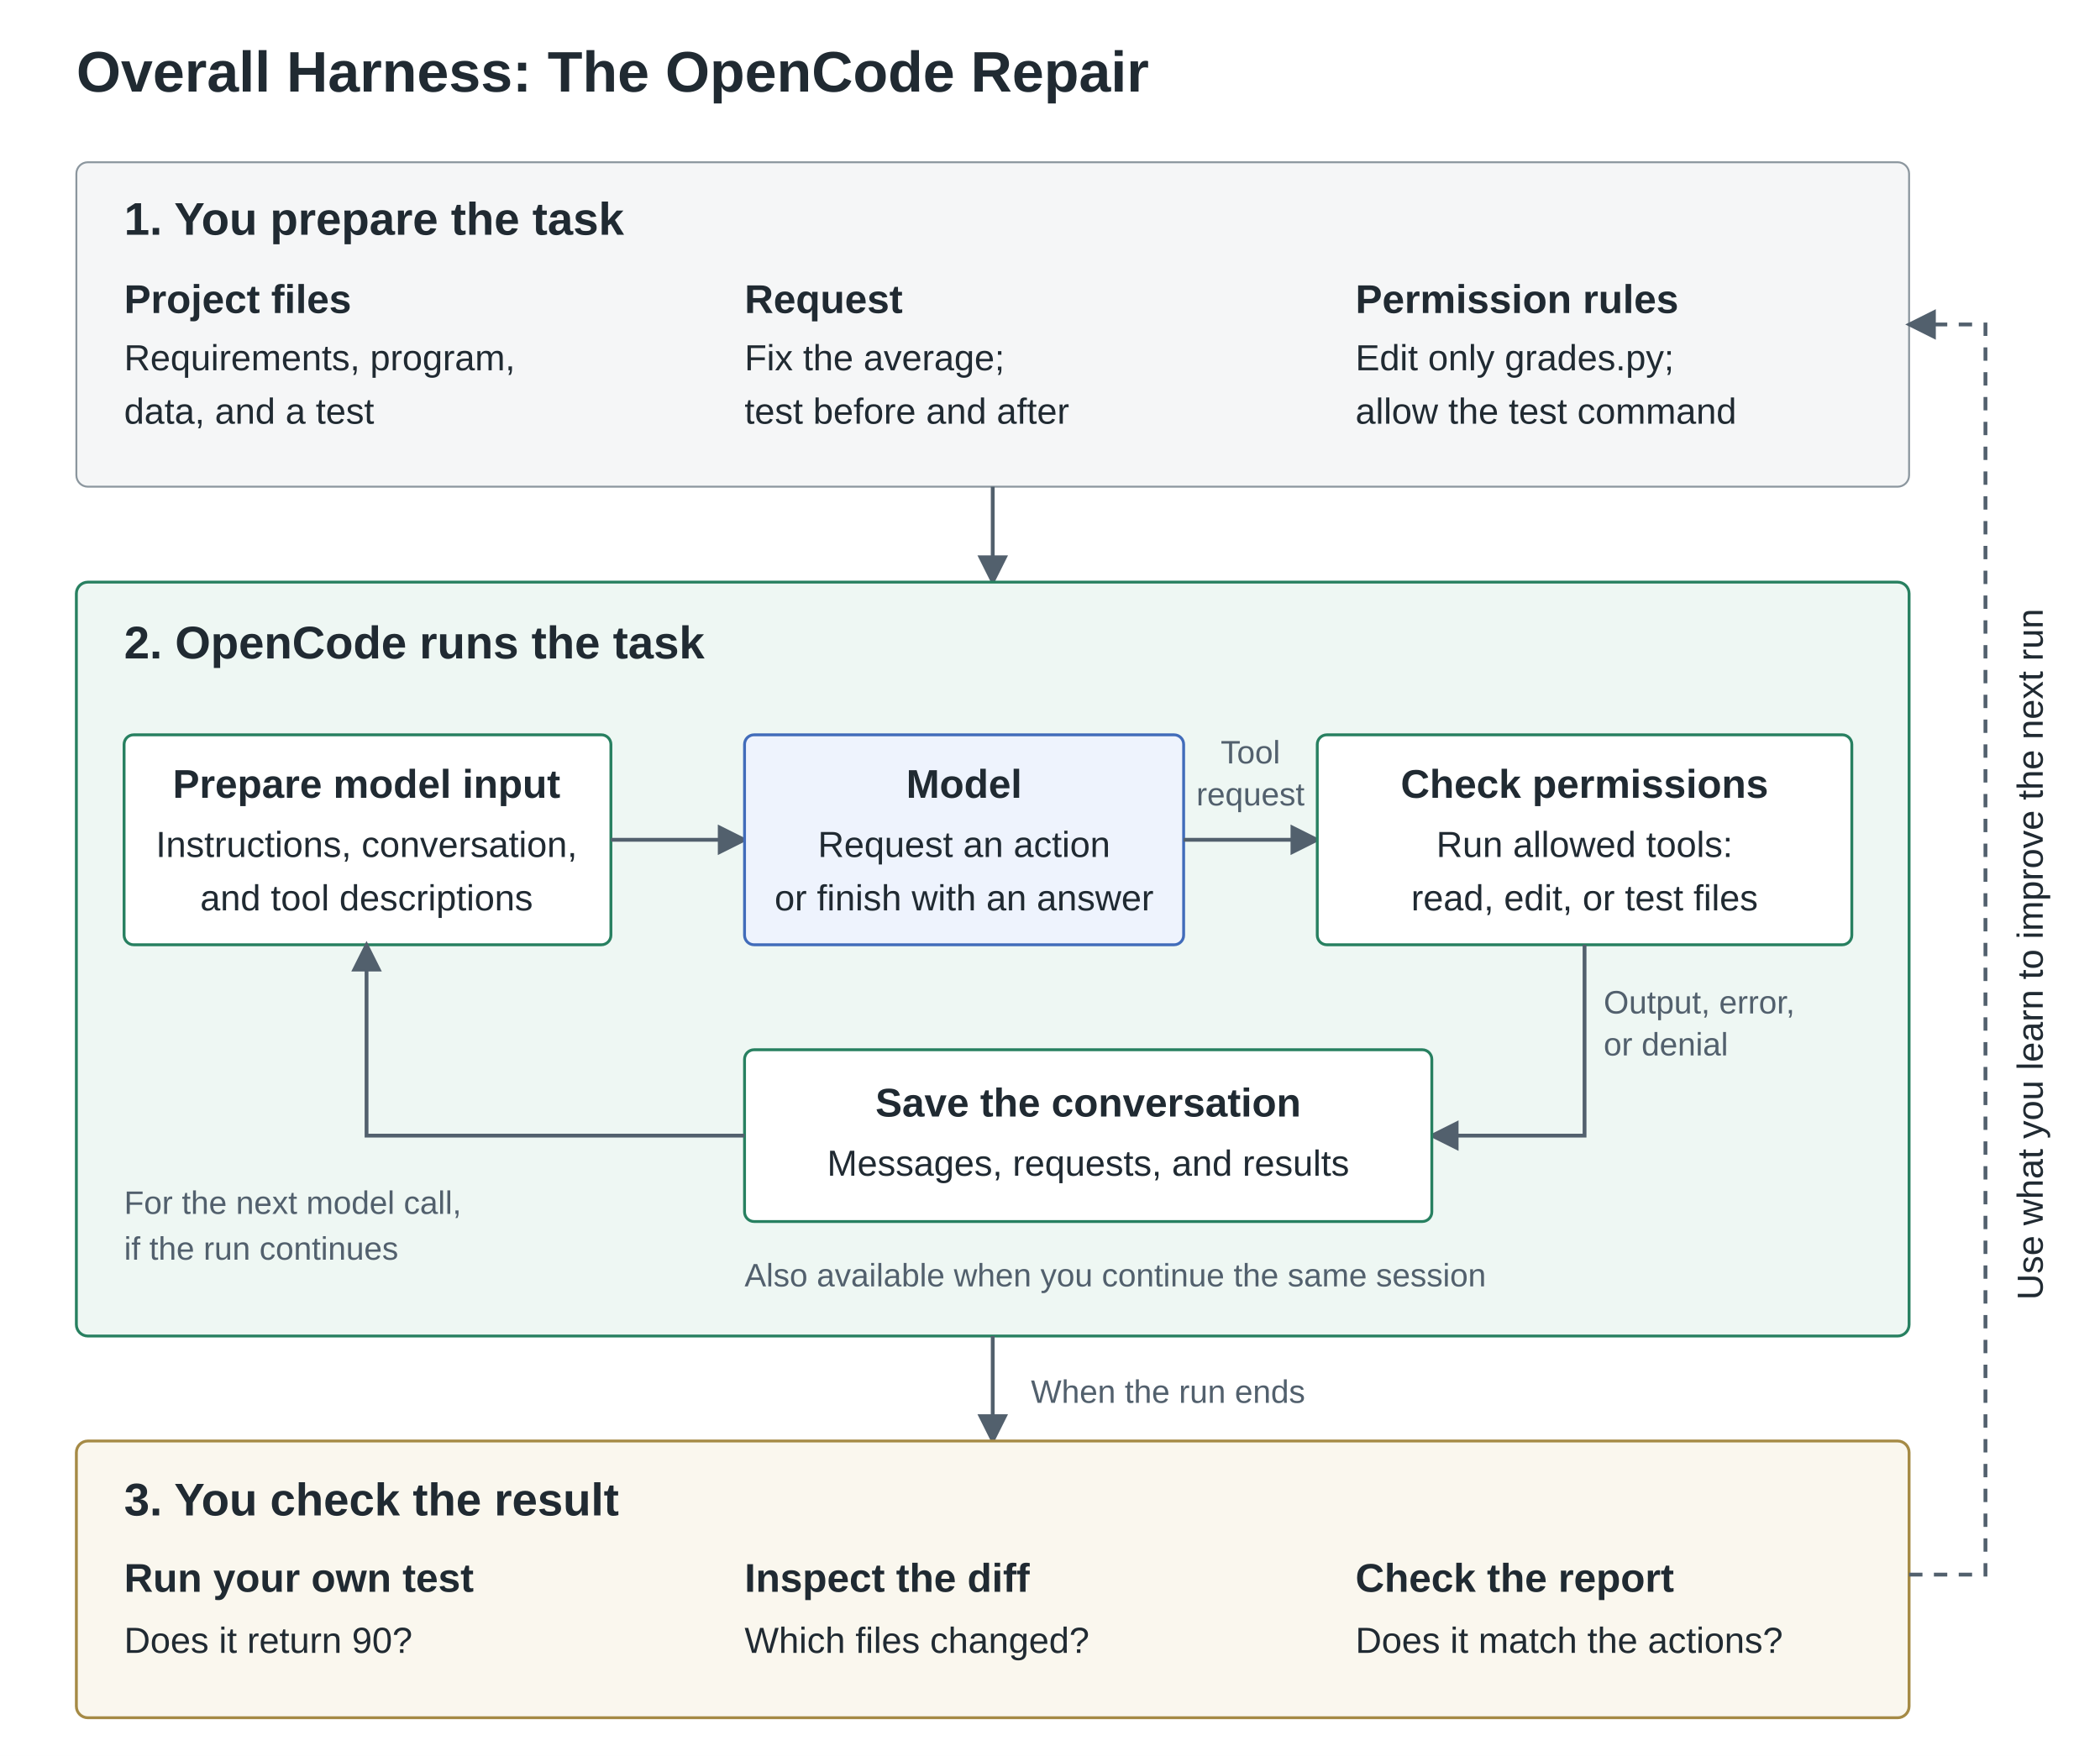
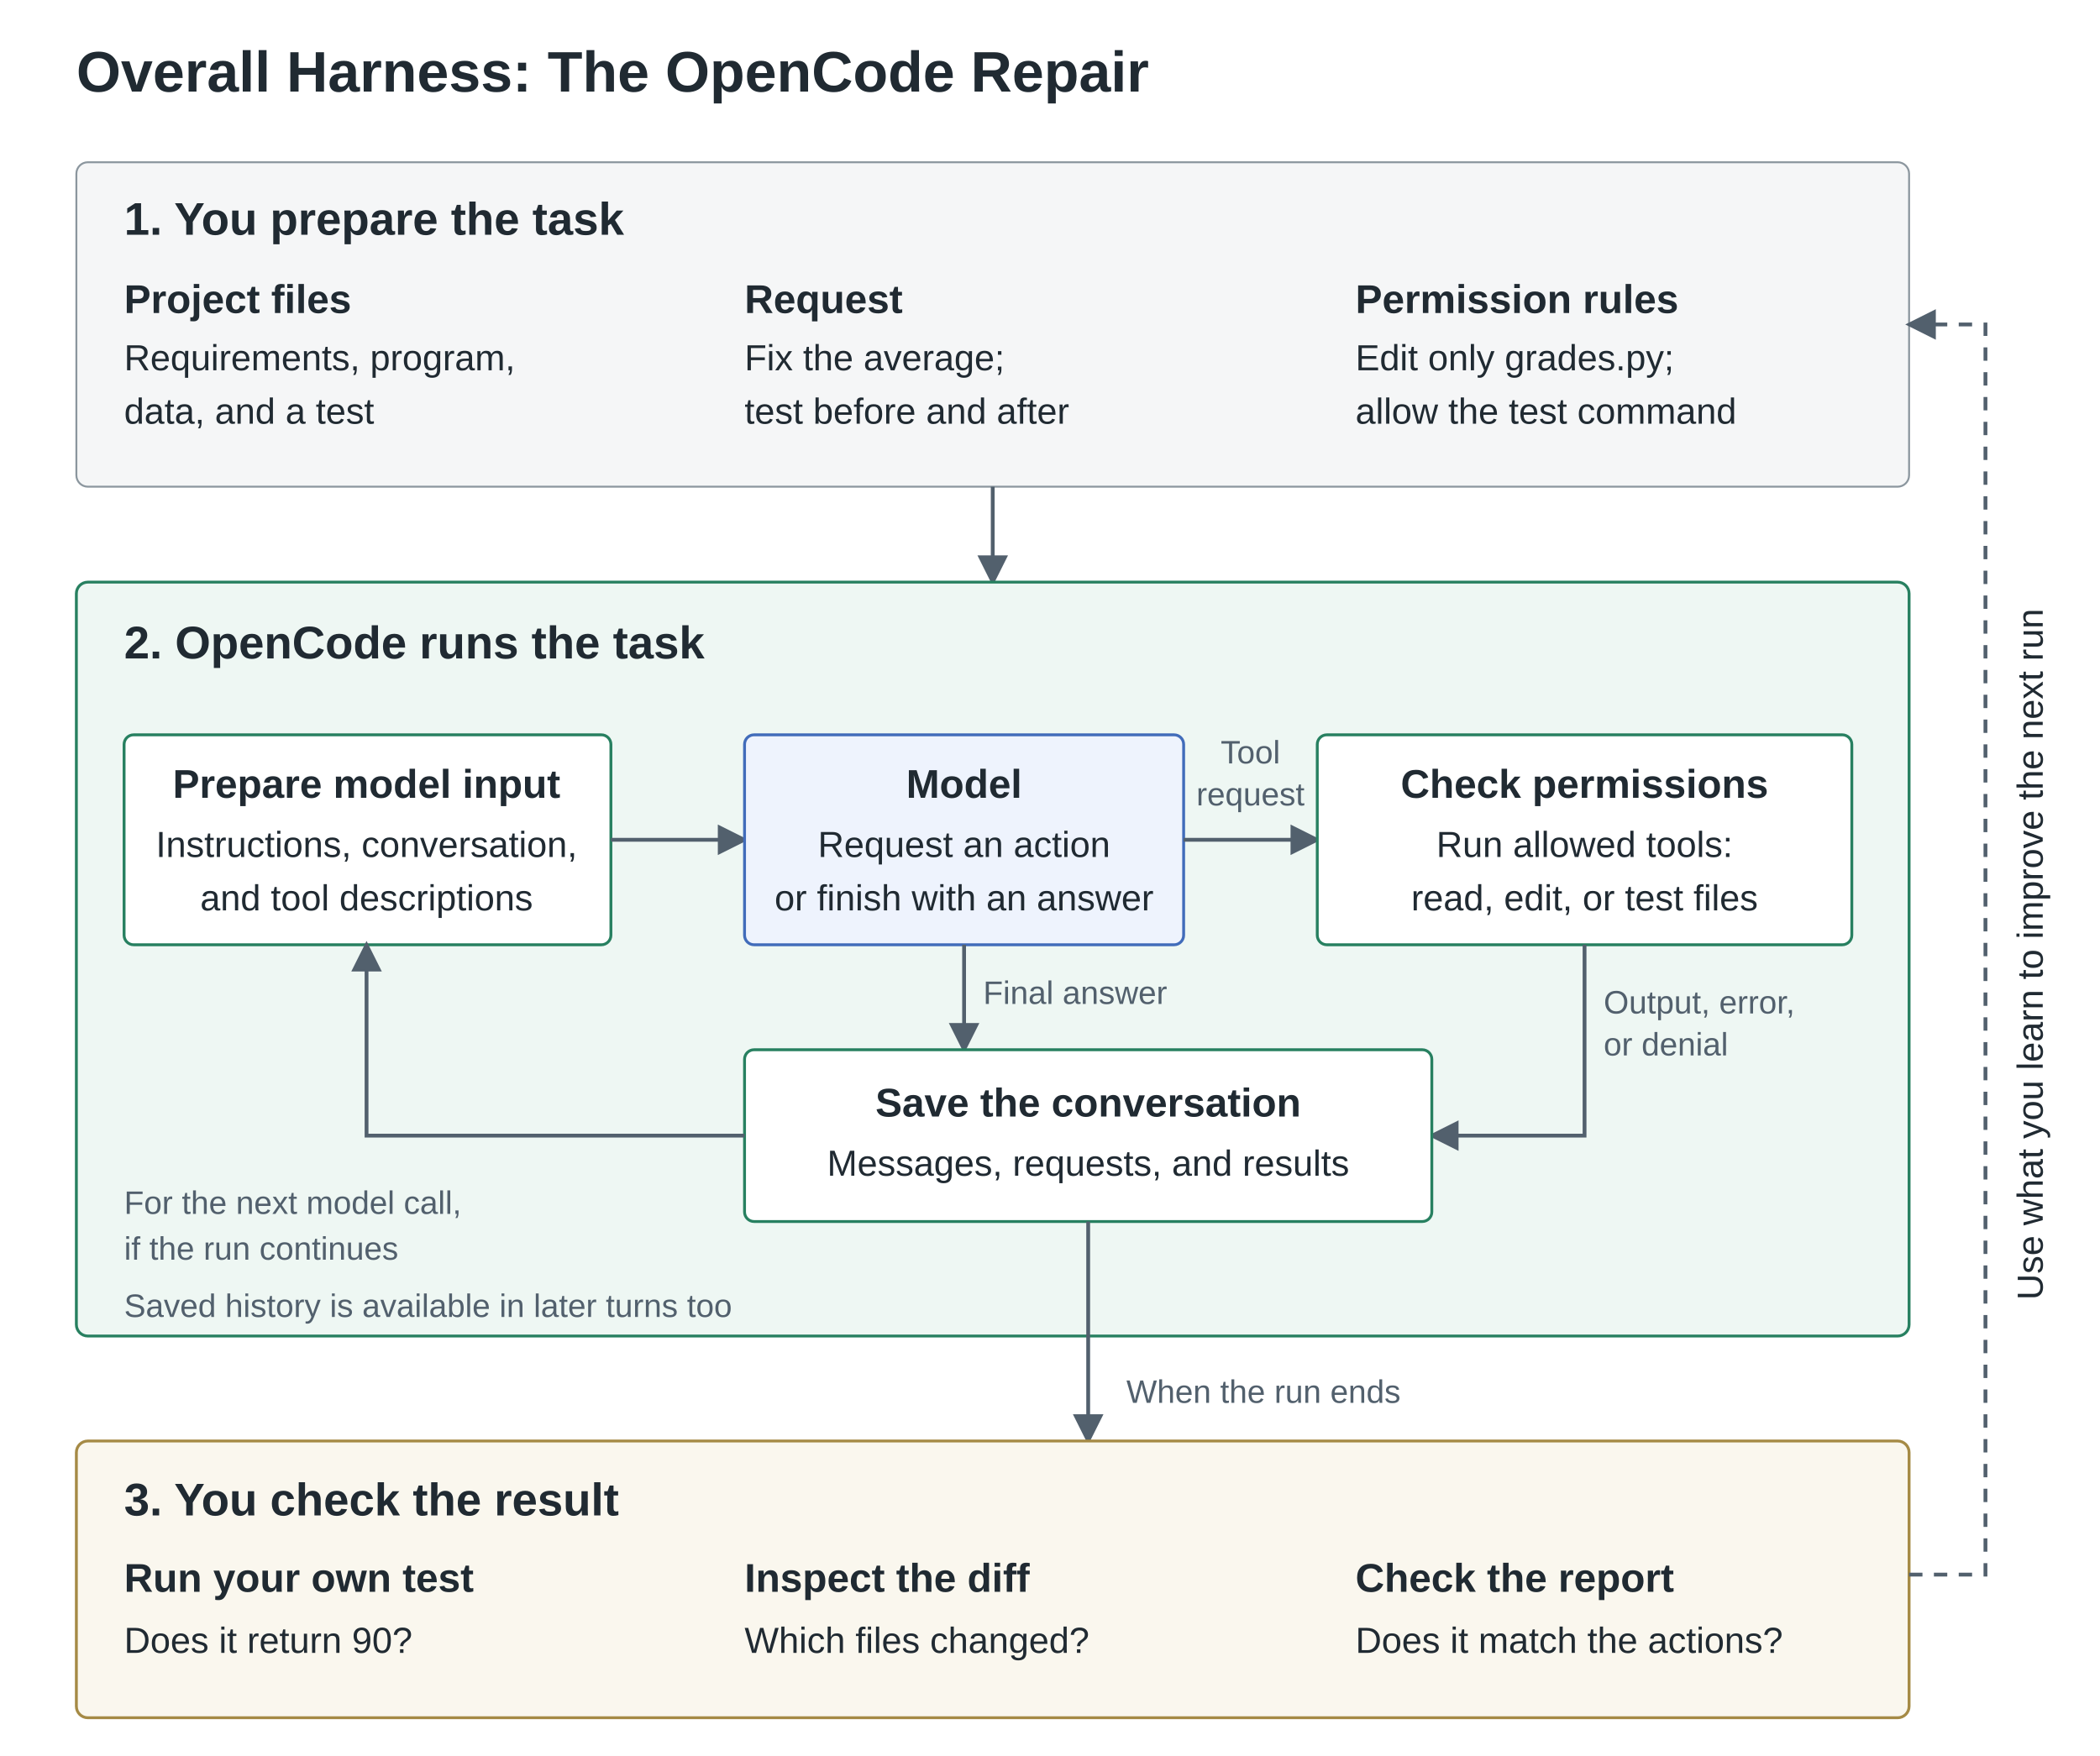
<svg xmlns="http://www.w3.org/2000/svg" width="1100" height="920" viewBox="0 0 1100 920" role="img" aria-labelledby="title desc">
  <defs>
    <marker id="arrow" markerWidth="8" markerHeight="8" refX="7" refY="4" orient="auto">
      <path d="M0 0 L8 4 L0 8 Z" fill="#52606d" />
    </marker>
    <style>
      text { font-family: Arial, Helvetica, sans-serif; fill: #202a32; }
      .heading { font-size: 30px; font-weight: 700; }
      .section { font-size: 24px; font-weight: 700; }
      .label { font-size: 21px; font-weight: 700; }
      .detail { font-size: 19px; }
      .small { font-size: 17px; fill: #52606d; }
      .line { fill: none; stroke: #52606d; stroke-width: 2; marker-end: url(#arrow); }
      .app { fill: #ffffff; stroke: #278060; stroke-width: 1.5; }
      .model { fill: #eef3fd; stroke: #416cba; stroke-width: 1.5; }
    </style>
  </defs>
  <rect width="1100" height="920" fill="#ffffff" />
  <text x="40" y="48" class="heading">Overall Harness: The OpenCode Repair</text>
  <rect x="40" y="85" width="960" height="170" rx="6" fill="#f5f6f7" stroke="#8b969e" />
  <text x="65" y="123" class="section">1. You prepare the task</text>
  <text x="65" y="164" class="label">Project files</text>
  <text x="65" y="194" class="detail">Requirements, program,</text>
  <text x="65" y="222" class="detail">data, and a test</text>
  <text x="390" y="164" class="label">Request</text>
  <text x="390" y="194" class="detail">Fix the average;</text>
  <text x="390" y="222" class="detail">test before and after</text>
  <text x="710" y="164" class="label">Permission rules</text>
  <text x="710" y="194" class="detail">Edit only grades.py;</text>
  <text x="710" y="222" class="detail">allow the test command</text>
  <path class="line" d="M520 255 V305" />
  <rect x="40" y="305" width="960" height="395" rx="6" fill="#eef7f3" stroke="#278060" stroke-width="1.5" />
  <text x="65" y="345" class="section">2. OpenCode runs the task</text>
  <rect class="app" x="65" y="385" width="255" height="110" rx="5" />
  <text x="192" y="418" text-anchor="middle" class="label">Prepare model input</text>
  <text x="192" y="449" text-anchor="middle" class="detail">Instructions, conversation,</text>
  <text x="192" y="477" text-anchor="middle" class="detail">and tool descriptions</text>
  <path class="line" d="M320 440 H390" />
  <rect class="model" x="390" y="385" width="230" height="110" rx="5" />
  <text x="505" y="418" text-anchor="middle" class="label">Model</text>
  <text x="505" y="449" text-anchor="middle" class="detail">Request an action</text>
  <text x="505" y="477" text-anchor="middle" class="detail">or finish with an answer</text>
  <path class="line" d="M620 440 H690" />
  <text x="655" y="400" text-anchor="middle" class="small">Tool</text>
  <text x="655" y="422" text-anchor="middle" class="small">request</text>
  <rect class="app" x="690" y="385" width="280" height="110" rx="5" />
  <text x="830" y="418" text-anchor="middle" class="label">Check permissions</text>
  <text x="830" y="449" text-anchor="middle" class="detail">Run allowed tools:</text>
  <text x="830" y="477" text-anchor="middle" class="detail">read, edit, or test files</text>
  <path class="line" d="M830 495 V595 H750" />
  <text x="840" y="531" class="small">Output, error,</text>
  <text x="840" y="553" class="small">or denial</text>
+   <path class="line" d="M505 495 V550" />
+   <text x="515" y="526" class="small">Final answer</text>
  <rect class="app" x="390" y="550" width="360" height="90" rx="5" />
  <text x="570" y="585" text-anchor="middle" class="label">Save the conversation</text>
  <text x="570" y="616" text-anchor="middle" class="detail">Messages, requests, and results</text>
  <path class="line" d="M390 595 H192 V495" />
  <text x="65" y="636" class="small">For the next model call,</text>
  <text x="65" y="660" class="small">if the run continues</text>
-   <text x="390" y="674" class="small">Also available when you continue the same session</text>
-   <path class="line" d="M520 700 V755" />
-   <text x="540" y="735" class="small">When the run ends</text>
+   <text x="65" y="690" class="small">Saved history is available in later turns too</text>
+   <path class="line" d="M570 640 V755" />
+   <text x="590" y="735" class="small">When the run ends</text>
  <rect x="40" y="755" width="960" height="145" rx="6" fill="#faf7ee" stroke="#a58a45" stroke-width="1.5" />
  <text x="65" y="794" class="section">3. You check the result</text>
  <text x="65" y="834" class="label">Run your own test</text>
  <text x="65" y="866" class="detail">Does it return 90?</text>
  <text x="390" y="834" class="label">Inspect the diff</text>
  <text x="390" y="866" class="detail">Which files changed?</text>
  <text x="710" y="834" class="label">Check the report</text>
  <text x="710" y="866" class="detail">Does it match the actions?</text>
  <path class="line" stroke-dasharray="7 6" d="M1000 825 H1040 V170 H1000" />
  <text x="1070" y="500" text-anchor="middle" class="detail" transform="rotate(-90 1070 500)">Use what you learn to improve the next run</text>
</svg>
